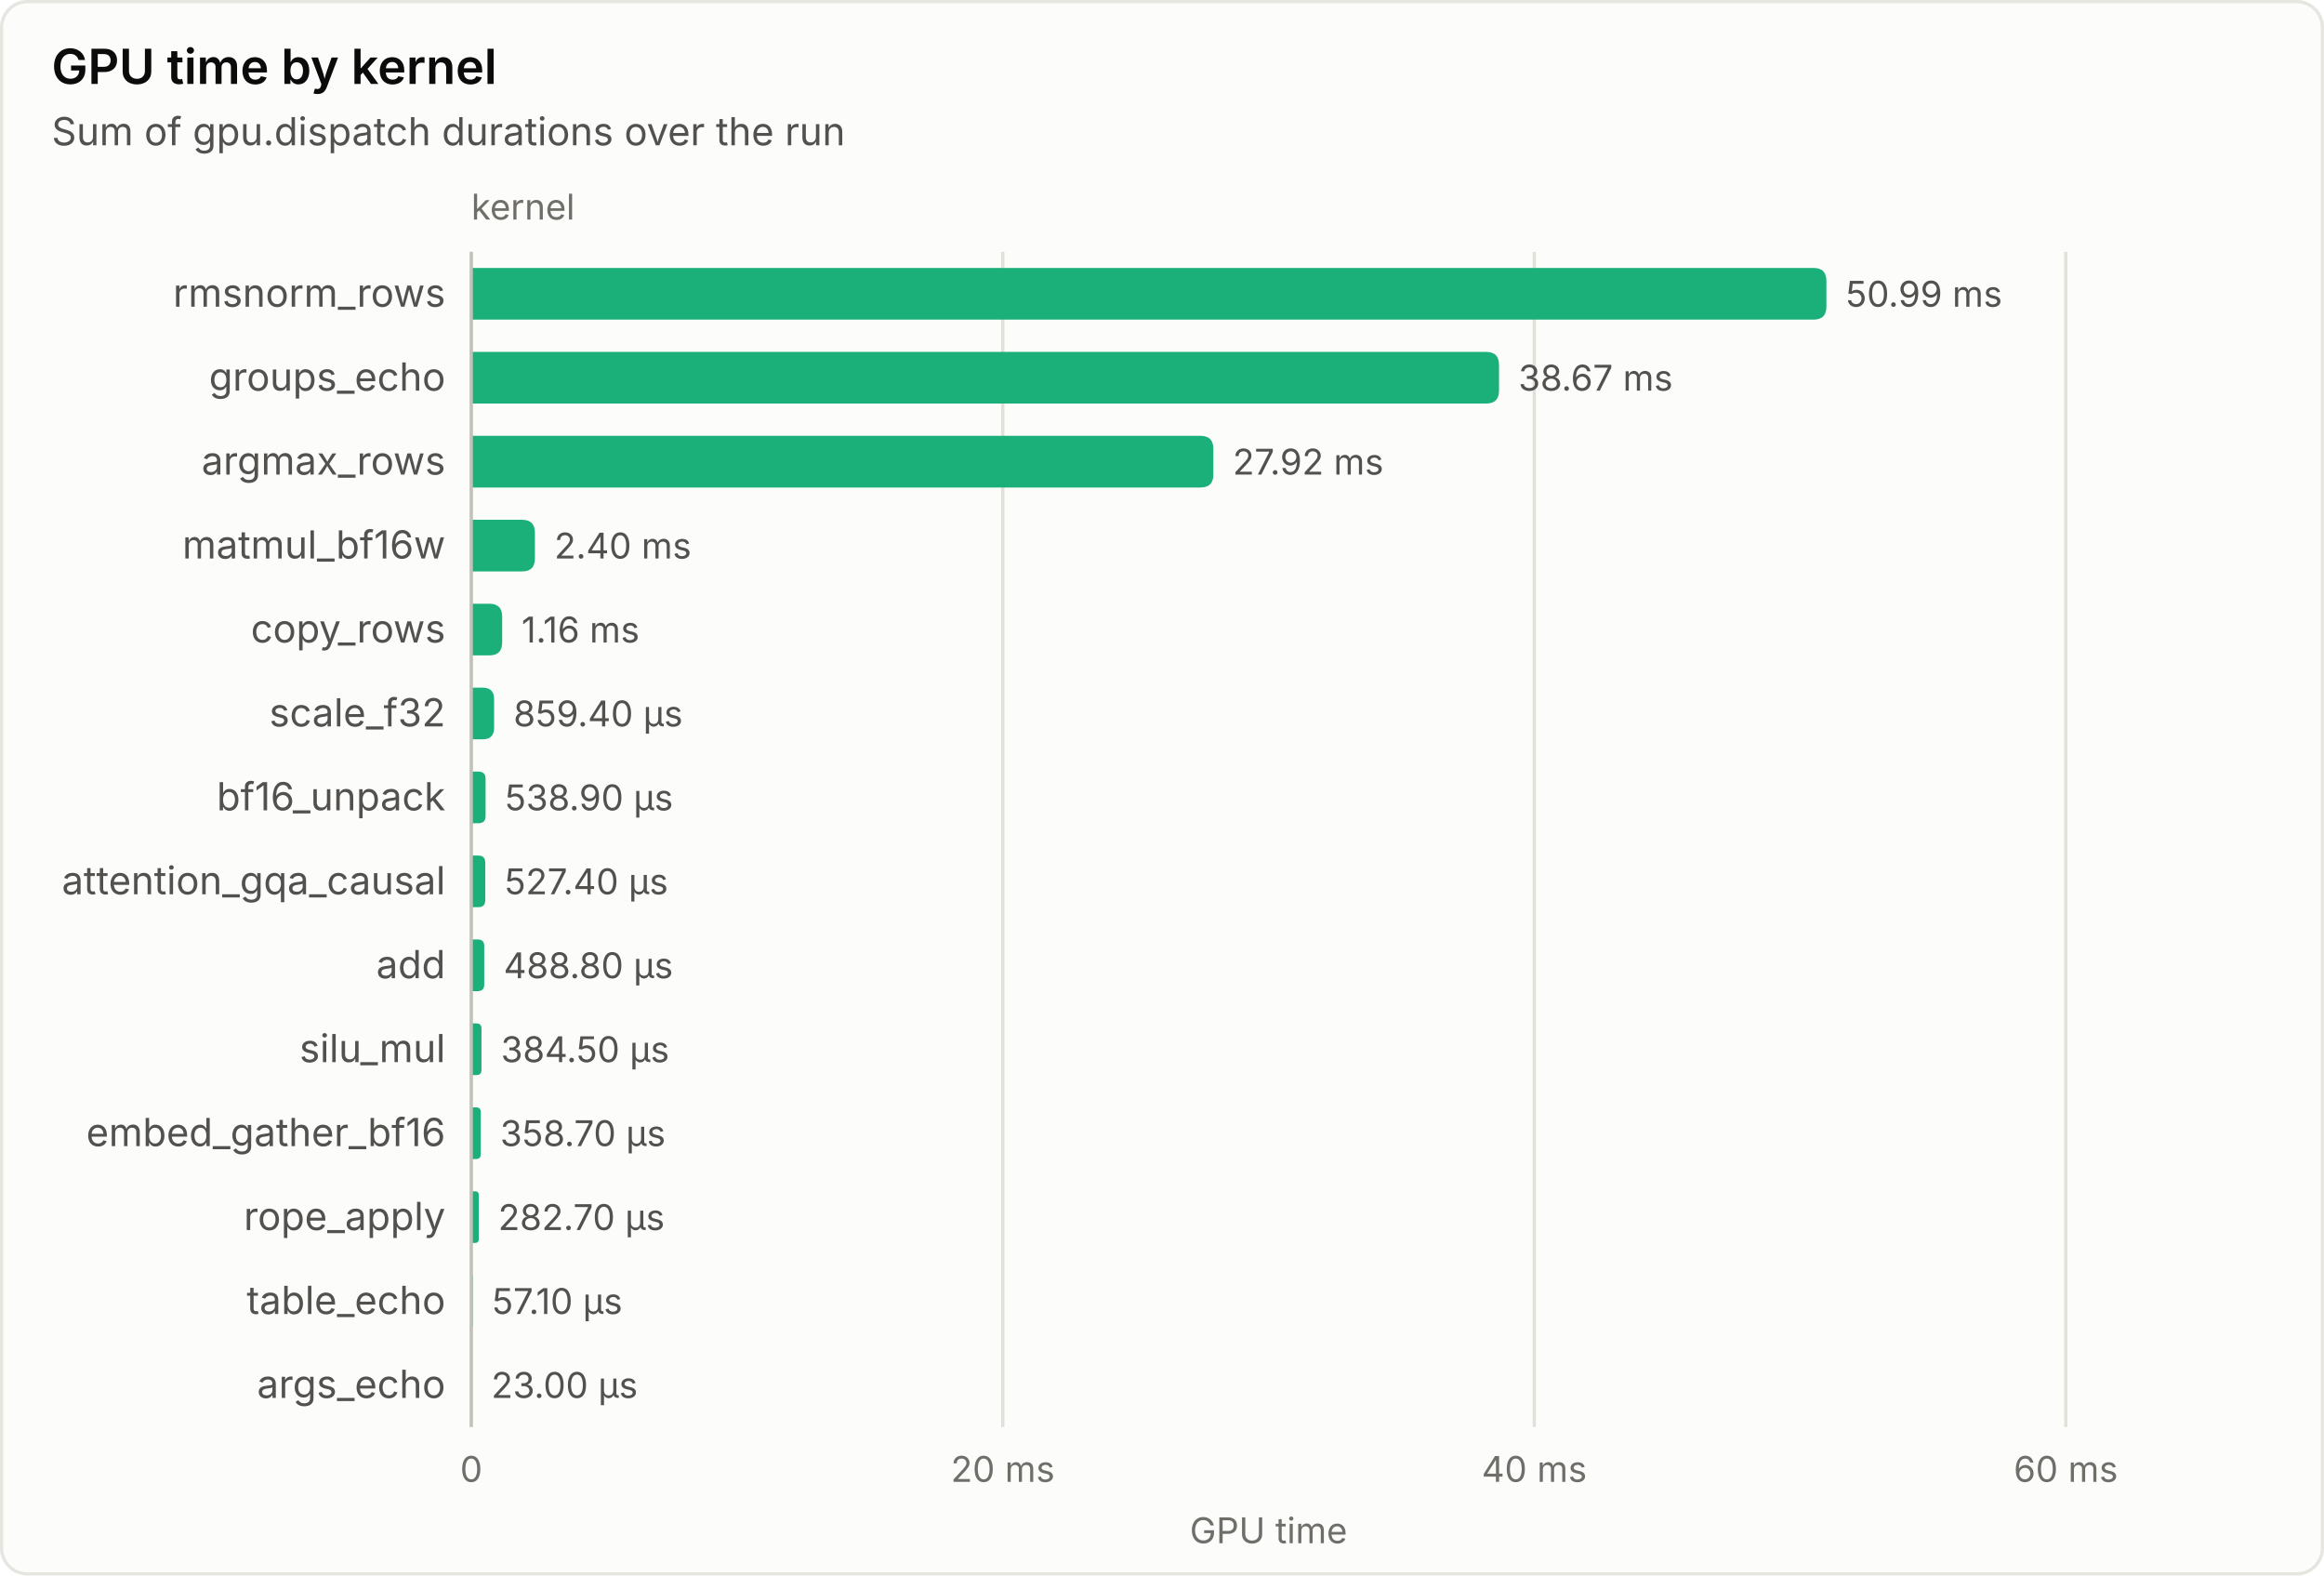
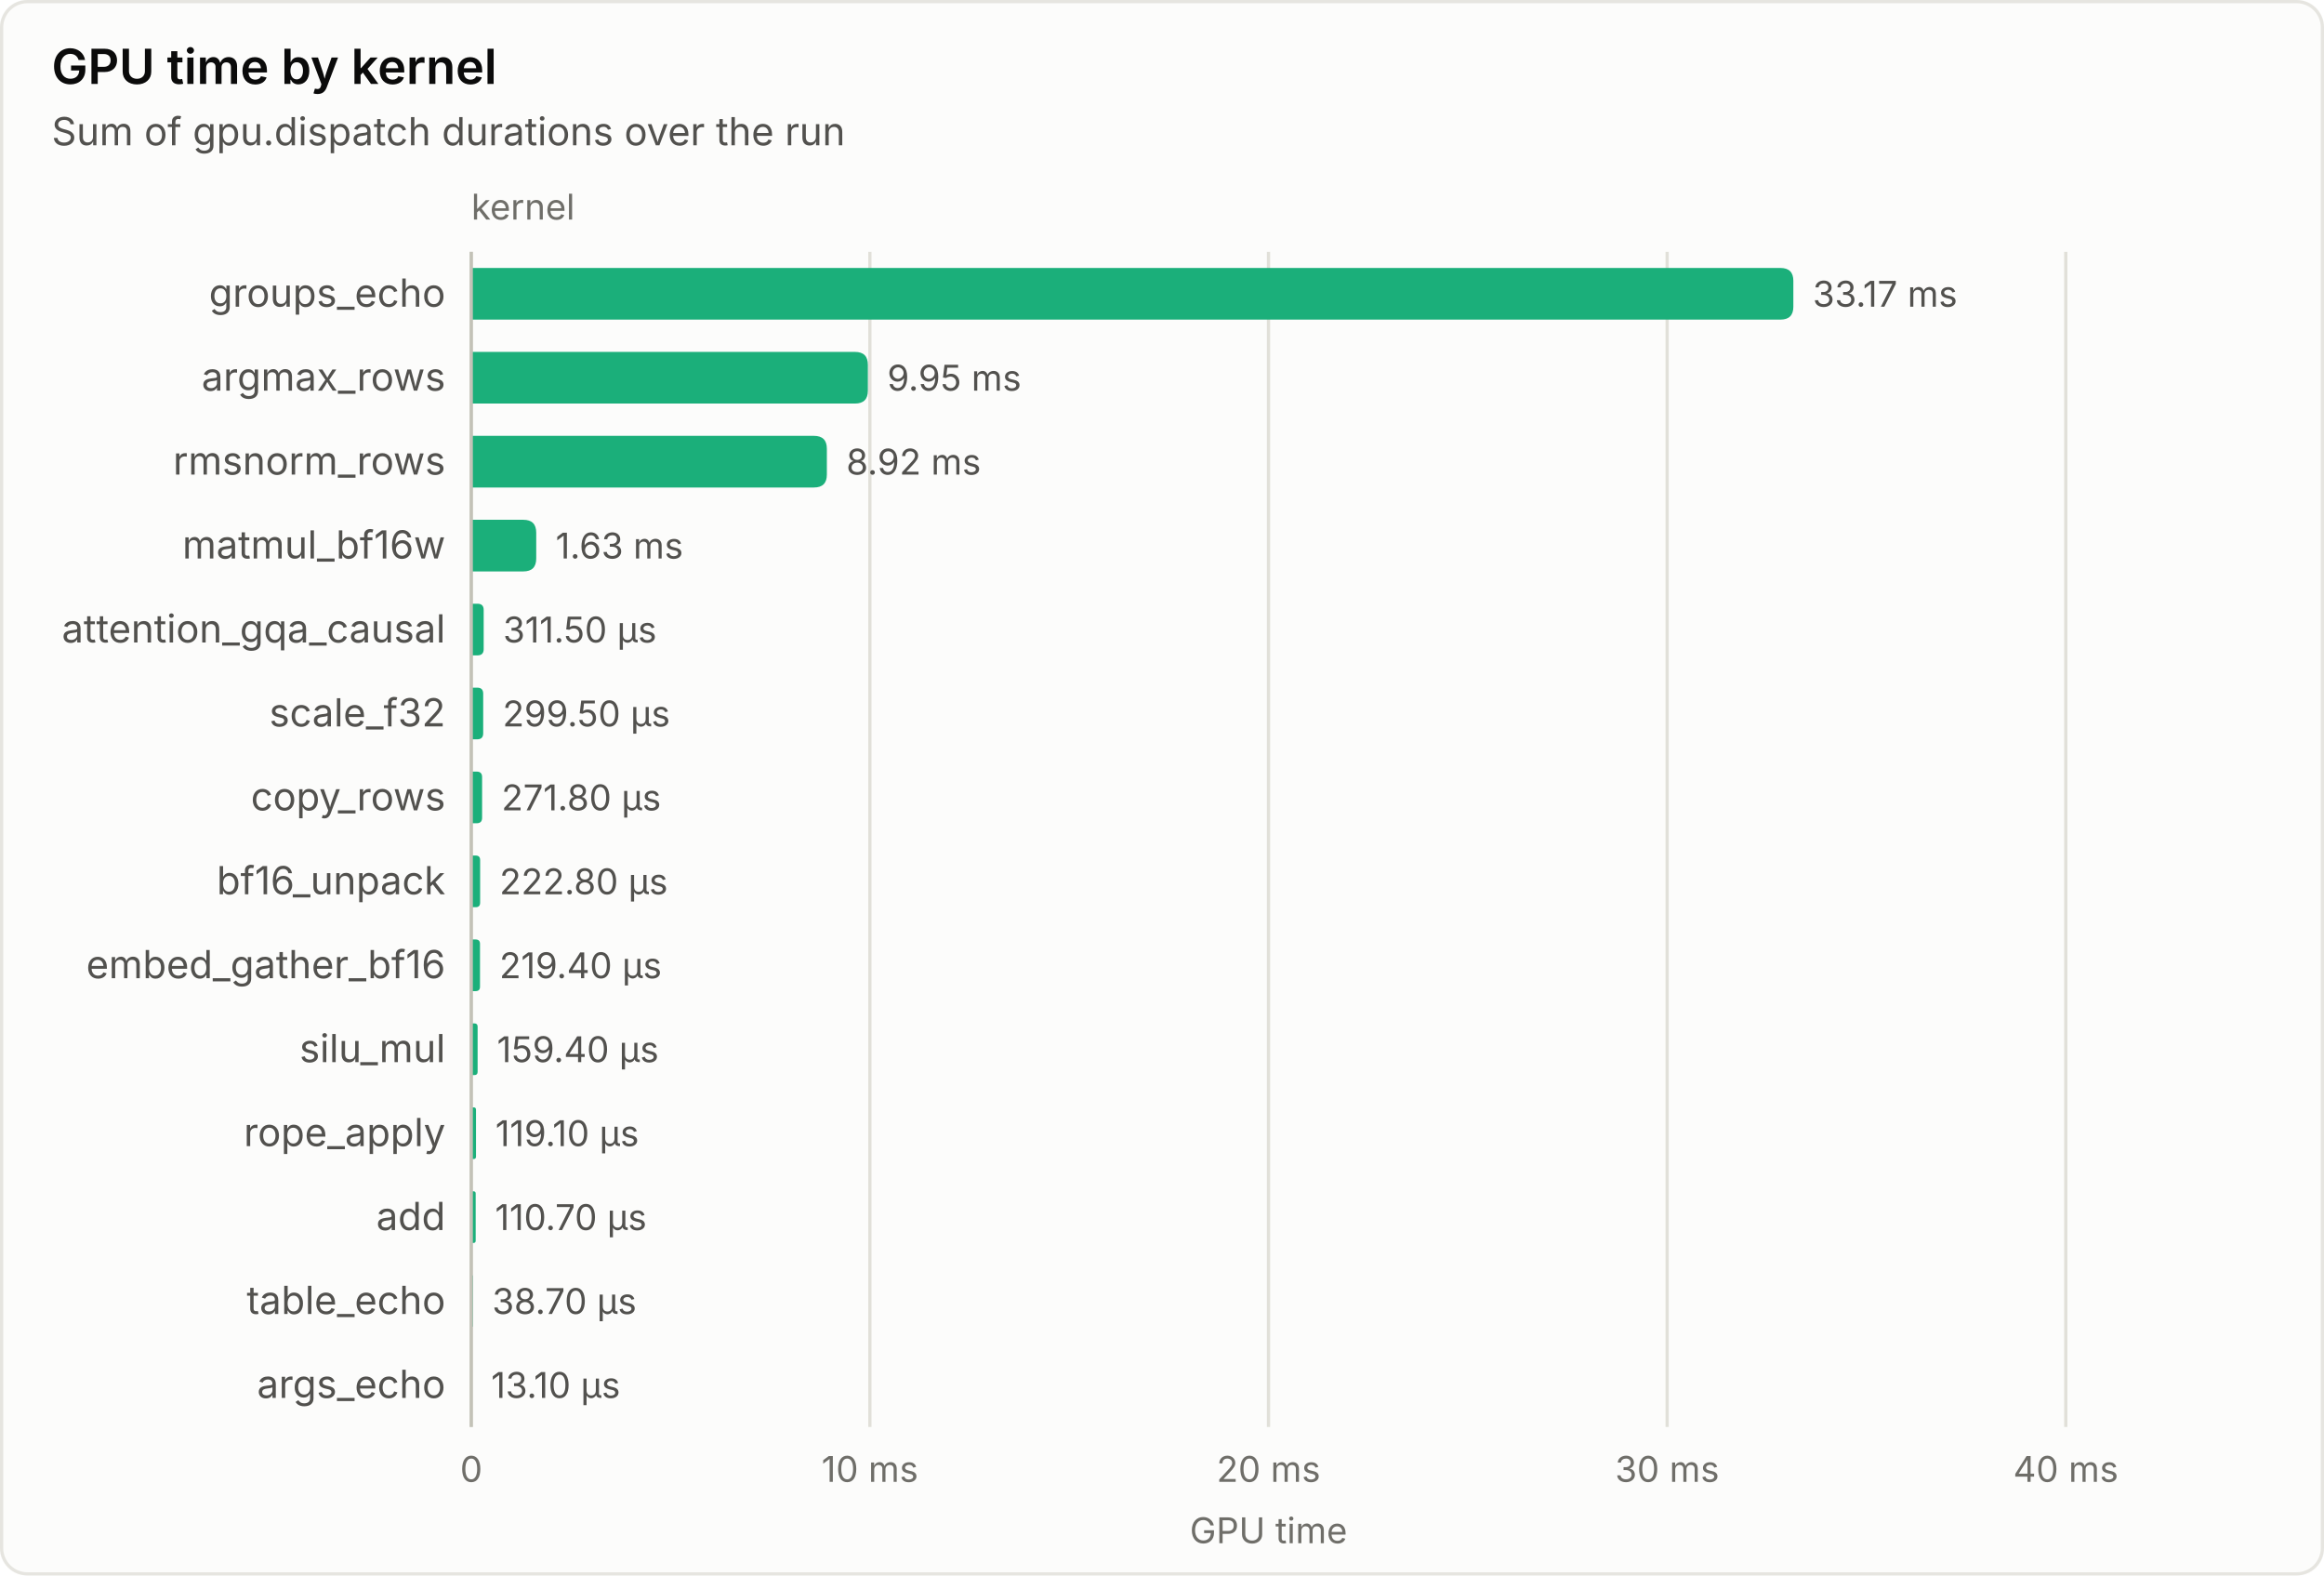
<svg xmlns="http://www.w3.org/2000/svg" width="720" height="488" viewBox="0 0 720 488" role="img" aria-labelledby="kernels-gpu_by_kernel-title kernels-gpu_by_kernel-desc">
  <style>text{font-family:system-ui,-apple-system,'Segoe UI',sans-serif}.line{fill:none;stroke-width:2;stroke-linejoin:round;stroke-linecap:round}.bg{fill:#fcfcfb}.frame{fill:none;stroke:#e6e5e0}.t1{fill:#0b0b0b}.t2{fill:#52514e}.t3{fill:#6f6e69}.grid{stroke:#e1e0d9}.axis{stroke:#c3c2b7}.ref{stroke:#52514e}.band{fill:#f0efec}.ring{stroke:#fcfcfb}.gap{stroke:#fcfcfb}.qx{fill:#f0efec}.qz{fill:#fcfcfb;stroke:#52514e}.emph{stroke:#52514e}.fn{fill:#a3a29c}.sn{stroke:#a3a29c}.f0{fill:#2a78d6}.s0{stroke:#2a78d6}.f1{fill:#eb6834}.s1{stroke:#eb6834}.f2{fill:#1baf7a}.s2{stroke:#1baf7a}.f3{fill:#eda100}.s3{stroke:#eda100}.f4{fill:#e87ba4}.s4{stroke:#e87ba4}.f5{fill:#008300}.s5{stroke:#008300}.f6{fill:#6250d6}.s6{stroke:#6250d6}.f7{fill:#e34948}.s7{stroke:#e34948}.q0{fill:#cde2fb}.q1{fill:#b7d3f6}.q2{fill:#9ec5f4}.q3{fill:#86b6ef}.q4{fill:#6da7ec}.q5{fill:#5598e7}.q6{fill:#3987e5}.q7{fill:#2a78d6}.q8{fill:#256abf}.q9{fill:#1c5cab}.q10{fill:#184f95}.q11{fill:#104281}.q12{fill:#0d366b}.fgood{fill:#0ca30c}.sgood{stroke:#0ca30c}.fwarn{fill:#fab219}.swarn{stroke:#fab219}.fserious{fill:#ec835a}.sserious{stroke:#ec835a}.fcrit{fill:#d03b3b}.scrit{stroke:#d03b3b}@media (prefers-color-scheme:dark){.bg{fill:#1a1a19}.frame{fill:none;stroke:#2c2c2a}.t1{fill:#f0efec}.t2{fill:#c3c2b7}.t3{fill:#898781}.grid{stroke:#2c2c2a}.axis{stroke:#383835}.ref{stroke:#c3c2b7}.band{fill:#242423}.ring{stroke:#1a1a19}.gap{stroke:#1a1a19}.qx{fill:#242423}.qz{fill:#1a1a19;stroke:#c3c2b7}.emph{stroke:#c3c2b7}.fn{fill:#6f6e69}.sn{stroke:#6f6e69}.f0{fill:#3987e5}.s0{stroke:#3987e5}.f1{fill:#d95926}.s1{stroke:#d95926}.f2{fill:#199e70}.s2{stroke:#199e70}.f3{fill:#c98500}.s3{stroke:#c98500}.f4{fill:#d55181}.s4{stroke:#d55181}.f5{fill:#008300}.s5{stroke:#008300}.f6{fill:#9085e9}.s6{stroke:#9085e9}.f7{fill:#e66767}.s7{stroke:#e66767}.q0{fill:#0d366b}.q1{fill:#104281}.q2{fill:#184f95}.q3{fill:#1c5cab}.q4{fill:#256abf}.q5{fill:#2a78d6}.q6{fill:#3987e5}.q7{fill:#5598e7}.q8{fill:#6da7ec}.q9{fill:#86b6ef}.q10{fill:#9ec5f4}.q11{fill:#b7d3f6}.q12{fill:#cde2fb}}</style>
  <rect class="bg" x="0" y="0" width="720" height="488" rx="8" />
  <rect class="frame" x="0.5" y="0.5" width="719" height="487" rx="8" />
  <text class="t1" x="16" y="26" font-size="15" font-weight="600">GPU time by kernel</text>
  <text class="t2" x="16" y="45" font-size="12">Sum of gpu.dispatch durations over the run</text>
  <line class="grid" x1="146" y1="78" x2="146" y2="442" stroke-width="1" />
-   <line class="grid" x1="310.67" y1="78" x2="310.67" y2="442" stroke-width="1" />
-   <line class="grid" x1="475.33" y1="78" x2="475.33" y2="442" stroke-width="1" />
+   <line class="grid" x1="269.5" y1="78" x2="269.5" y2="442" stroke-width="1" />
+   <line class="grid" x1="393" y1="78" x2="393" y2="442" stroke-width="1" />
+   <line class="grid" x1="516.5" y1="78" x2="516.5" y2="442" stroke-width="1" />
  <line class="grid" x1="640" y1="78" x2="640" y2="442" stroke-width="1" />
  <text class="t3" x="146" y="459" font-size="11" text-anchor="middle">0</text>
-   <text class="t3" x="310.67" y="459" font-size="11" text-anchor="middle">20 ms</text>
-   <text class="t3" x="475.33" y="459" font-size="11" text-anchor="middle">40 ms</text>
-   <text class="t3" x="640" y="459" font-size="11" text-anchor="middle">60 ms</text>
+   <text class="t3" x="269.5" y="459" font-size="11" text-anchor="middle">10 ms</text>
+   <text class="t3" x="393" y="459" font-size="11" text-anchor="middle">20 ms</text>
+   <text class="t3" x="516.5" y="459" font-size="11" text-anchor="middle">30 ms</text>
+   <text class="t3" x="640" y="459" font-size="11" text-anchor="middle">40 ms</text>
  <text class="t3" x="146" y="68" font-size="11" text-anchor="start">kernel</text>
  <text class="t3" x="393" y="478" font-size="11" text-anchor="middle">GPU time</text>
-   <text class="t2" x="138" y="95" font-size="12" text-anchor="end">rmsnorm_rows</text>
-   <path class="f2" d="M146 83H561.84Q565.84 83 565.84 87V95Q565.84 99 561.84 99H146Z" />
-   <text class="t2" x="571.84" y="95" font-size="11">50.99 ms</text>
-   <text class="t2" x="138" y="121" font-size="12" text-anchor="end">groups_echo</text>
-   <path class="f2" d="M146 109H460.41Q464.41 109 464.41 113V121Q464.41 125 460.41 125H146Z" />
-   <text class="t2" x="470.41" y="121" font-size="11">38.67 ms</text>
-   <text class="t2" x="138" y="147" font-size="12" text-anchor="end">argmax_rows</text>
-   <path class="f2" d="M146 135H371.91Q375.91 135 375.91 139V147Q375.91 151 371.91 151H146Z" />
-   <text class="t2" x="381.91" y="147" font-size="11">27.92 ms</text>
+   <text class="t2" x="138" y="95" font-size="12" text-anchor="end">groups_echo</text>
+   <path class="f2" d="M146 83H551.6Q555.6 83 555.6 87V95Q555.6 99 551.6 99H146Z" />
+   <text class="t2" x="561.6" y="95" font-size="11">33.17 ms</text>
+   <text class="t2" x="138" y="121" font-size="12" text-anchor="end">argmax_rows</text>
+   <path class="f2" d="M146 109H264.88Q268.88 109 268.88 113V121Q268.88 125 264.88 125H146Z" />
+   <text class="t2" x="274.88" y="121" font-size="11">9.95 ms</text>
+   <text class="t2" x="138" y="147" font-size="12" text-anchor="end">rmsnorm_rows</text>
+   <path class="f2" d="M146 135H252.17Q256.17 135 256.17 139V147Q256.17 151 252.17 151H146Z" />
+   <text class="t2" x="262.17" y="147" font-size="11">8.92 ms</text>
  <text class="t2" x="138" y="173" font-size="12" text-anchor="end">matmul_bf16w</text>
-   <path class="f2" d="M146 161H161.72Q165.72 161 165.72 165V173Q165.72 177 161.72 177H146Z" />
-   <text class="t2" x="171.72" y="173" font-size="11">2.40 ms</text>
-   <text class="t2" x="138" y="199" font-size="12" text-anchor="end">copy_rows</text>
-   <path class="f2" d="M146 187H151.58Q155.58 187 155.58 191V199Q155.58 203 151.58 203H146Z" />
-   <text class="t2" x="161.58" y="199" font-size="11">1.16 ms</text>
+   <path class="f2" d="M146 161H162.13Q166.13 161 166.13 165V173Q166.13 177 162.13 177H146Z" />
+   <text class="t2" x="172.13" y="173" font-size="11">1.63 ms</text>
+   <text class="t2" x="138" y="199" font-size="12" text-anchor="end">attention_gqa_causal</text>
+   <path class="f2" d="M146 187H147.92Q149.85 187 149.85 188.92V201.08Q149.85 203 147.92 203H146Z" />
+   <text class="t2" x="155.85" y="199" font-size="11">311.50 µs</text>
  <text class="t2" x="138" y="225" font-size="12" text-anchor="end">scale_f32</text>
-   <path class="f2" d="M146 213H149.54Q153.08 213 153.08 216.54V225.46Q153.08 229 149.54 229H146Z" />
-   <text class="t2" x="159.08" y="225" font-size="11">859.40 µs</text>
-   <text class="t2" x="138" y="251" font-size="12" text-anchor="end">bf16_unpack</text>
-   <path class="f2" d="M146 239H148.22Q150.44 239 150.44 241.22V252.78Q150.44 255 148.22 255H146Z" />
-   <text class="t2" x="156.44" y="251" font-size="11">538.90 µs</text>
-   <text class="t2" x="138" y="277" font-size="12" text-anchor="end">attention_gqa_causal</text>
-   <path class="f2" d="M146 265H148.17Q150.34 265 150.34 267.17V278.83Q150.34 281 148.17 281H146Z" />
-   <text class="t2" x="156.34" y="277" font-size="11">527.40 µs</text>
-   <text class="t2" x="138" y="303" font-size="12" text-anchor="end">add</text>
-   <path class="f2" d="M146 291H148.01Q150.02 291 150.02 293.01V304.99Q150.02 307 148.01 307H146Z" />
-   <text class="t2" x="156.02" y="303" font-size="11">488.80 µs</text>
+   <path class="f2" d="M146 213H147.85Q149.7 213 149.7 214.85V227.15Q149.7 229 147.85 229H146Z" />
+   <text class="t2" x="155.7" y="225" font-size="11">299.50 µs</text>
+   <text class="t2" x="138" y="251" font-size="12" text-anchor="end">copy_rows</text>
+   <path class="f2" d="M146 239H147.68Q149.36 239 149.36 240.68V253.32Q149.36 255 147.68 255H146Z" />
+   <text class="t2" x="155.36" y="251" font-size="11">271.80 µs</text>
+   <text class="t2" x="138" y="277" font-size="12" text-anchor="end">bf16_unpack</text>
+   <path class="f2" d="M146 265H147.38Q148.75 265 148.75 266.38V279.62Q148.75 281 147.38 281H146Z" />
+   <text class="t2" x="154.75" y="277" font-size="11">222.80 µs</text>
+   <text class="t2" x="138" y="303" font-size="12" text-anchor="end">embed_gather_bf16</text>
+   <path class="f2" d="M146 291H147.35Q148.71 291 148.71 292.35V305.65Q148.71 307 147.35 307H146Z" />
+   <text class="t2" x="154.71" y="303" font-size="11">219.40 µs</text>
  <text class="t2" x="138" y="329" font-size="12" text-anchor="end">silu_mul</text>
-   <path class="f2" d="M146 317H147.58Q149.17 317 149.17 318.58V331.42Q149.17 333 147.58 333H146Z" />
-   <text class="t2" x="155.17" y="329" font-size="11">384.50 µs</text>
-   <text class="t2" x="138" y="355" font-size="12" text-anchor="end">embed_gather_bf16</text>
-   <path class="f2" d="M146 343H147.48Q148.95 343 148.95 344.48V357.52Q148.95 359 147.48 359H146Z" />
-   <text class="t2" x="154.95" y="355" font-size="11">358.70 µs</text>
-   <text class="t2" x="138" y="381" font-size="12" text-anchor="end">rope_apply</text>
-   <path class="f2" d="M146 369H147.16Q148.33 369 148.33 370.16V383.84Q148.33 385 147.16 385H146Z" />
-   <text class="t2" x="154.33" y="381" font-size="11">282.70 µs</text>
+   <path class="f2" d="M146 317H146.98Q147.97 317 147.97 317.98V332.02Q147.97 333 146.98 333H146Z" />
+   <text class="t2" x="153.97" y="329" font-size="11">159.40 µs</text>
+   <text class="t2" x="138" y="355" font-size="12" text-anchor="end">rope_apply</text>
+   <path class="f2" d="M146 343H146.74Q147.47 343 147.47 343.74V358.26Q147.47 359 146.74 359H146Z" />
+   <text class="t2" x="153.47" y="355" font-size="11">119.10 µs</text>
+   <text class="t2" x="138" y="381" font-size="12" text-anchor="end">add</text>
+   <path class="f2" d="M146 369H146.68Q147.37 369 147.37 369.68V384.32Q147.37 385 146.68 385H146Z" />
+   <text class="t2" x="153.37" y="381" font-size="11">110.70 µs</text>
  <text class="t2" x="138" y="407" font-size="12" text-anchor="end">table_echo</text>
-   <path class="f2" d="M146 395H146.24Q146.47 395 146.47 395.24V410.76Q146.47 411 146.24 411H146Z" />
-   <text class="t2" x="152.47" y="407" font-size="11">57.10 µs</text>
+   <path class="f2" d="M146 395H146.24Q146.48 395 146.48 395.24V410.76Q146.48 411 146.24 411H146Z" />
+   <text class="t2" x="152.48" y="407" font-size="11">38.70 µs</text>
  <text class="t2" x="138" y="433" font-size="12" text-anchor="end">args_echo</text>
-   <path class="f2" d="M146 421H146.09Q146.19 421 146.19 421.09V436.91Q146.19 437 146.09 437H146Z" />
-   <text class="t2" x="152.19" y="433" font-size="11">23.00 µs</text>
+   <path class="f2" d="M146 421H146.08Q146.16 421 146.16 421.08V436.92Q146.16 437 146.08 437H146Z" />
+   <text class="t2" x="152.16" y="433" font-size="11">13.10 µs</text>
  <line class="axis" x1="146" y1="78" x2="146" y2="78" stroke-width="1" />
  <line class="axis" x1="146" y1="78" x2="146" y2="442" stroke-width="1" />
</svg>
